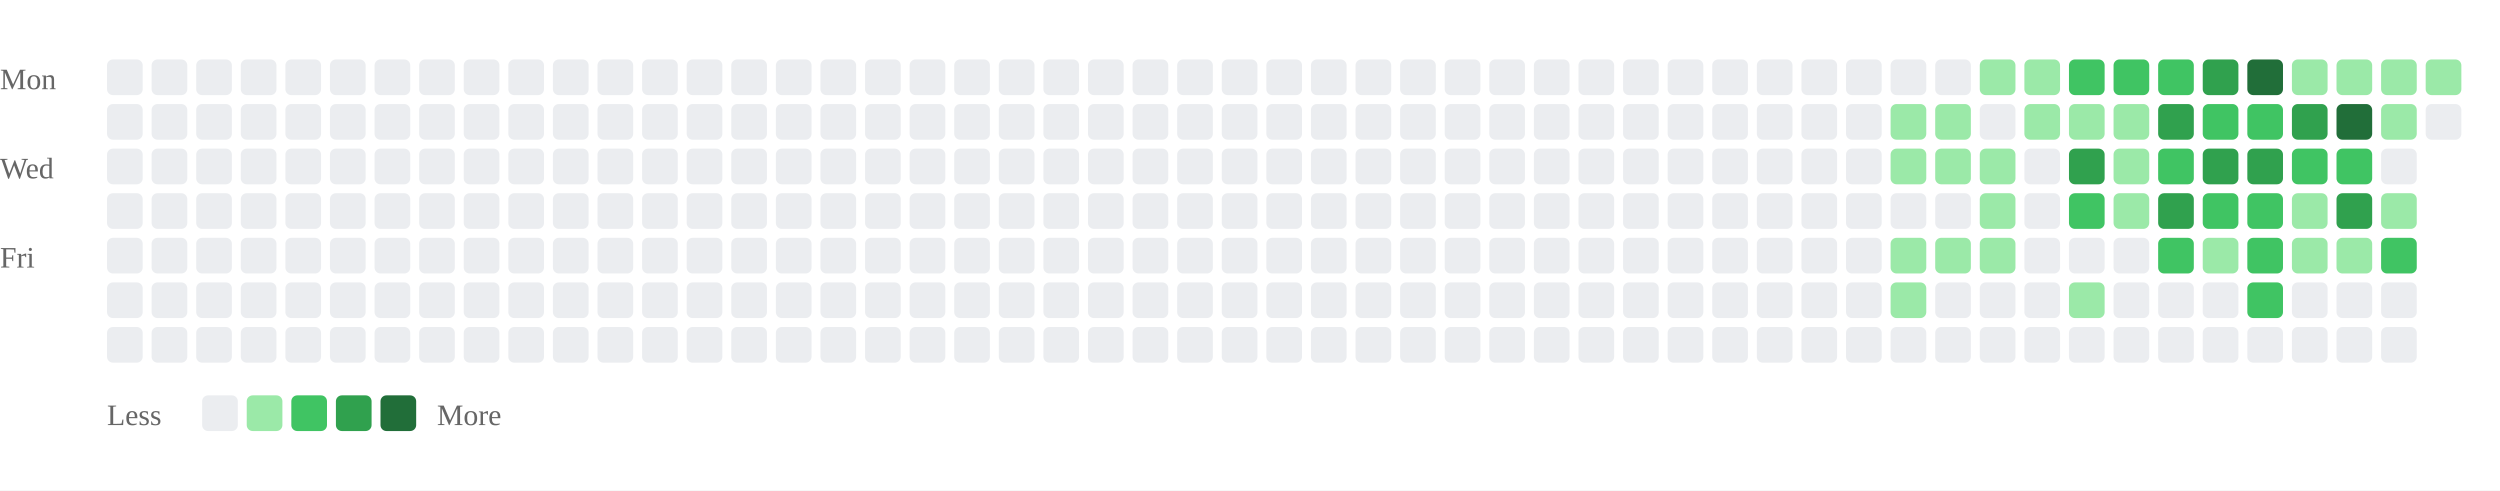
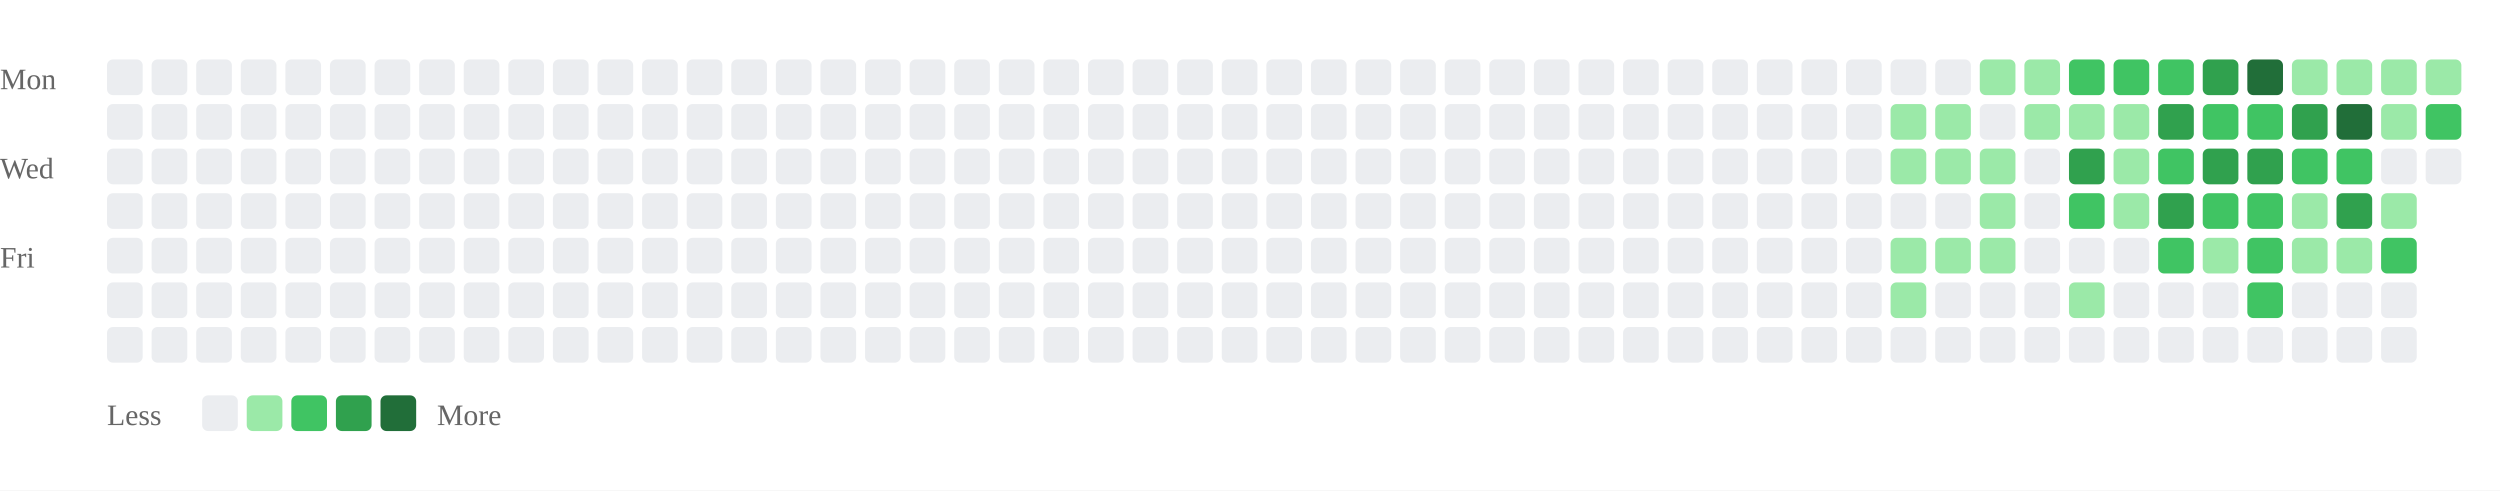
<svg xmlns="http://www.w3.org/2000/svg" width="841" height="165" role="img" aria-label="GitLab contribution heatmap for jianjiale">
  <rect width="100%" height="100%" fill="#ffffff" />
  <text x="0" y="30" font-size="10" fill="#666">Mon</text>
  <text x="0" y="45" font-size="10" fill="#666" />
  <text x="0" y="60" font-size="10" fill="#666">Wed</text>
  <text x="0" y="75" font-size="10" fill="#666" />
  <text x="0" y="90" font-size="10" fill="#666">Fri</text>
  <text x="0" y="105" font-size="10" fill="#666" />
  <text x="0" y="120" font-size="10" fill="#666" />
  <rect x="36" y="20" width="12" height="12" rx="2" fill="#ebedf0" data-date="2025-08-18" data-count="0" />
  <rect x="36" y="35" width="12" height="12" rx="2" fill="#ebedf0" data-date="2025-08-19" data-count="0" />
  <rect x="36" y="50" width="12" height="12" rx="2" fill="#ebedf0" data-date="2025-08-20" data-count="0" />
  <rect x="36" y="65" width="12" height="12" rx="2" fill="#ebedf0" data-date="2025-08-21" data-count="0" />
  <rect x="36" y="80" width="12" height="12" rx="2" fill="#ebedf0" data-date="2025-08-22" data-count="0" />
  <rect x="36" y="95" width="12" height="12" rx="2" fill="#ebedf0" data-date="2025-08-23" data-count="0" />
  <rect x="36" y="110" width="12" height="12" rx="2" fill="#ebedf0" data-date="2025-08-24" data-count="0" />
  <rect x="51" y="20" width="12" height="12" rx="2" fill="#ebedf0" data-date="2025-08-25" data-count="0" />
  <rect x="51" y="35" width="12" height="12" rx="2" fill="#ebedf0" data-date="2025-08-26" data-count="0" />
  <rect x="51" y="50" width="12" height="12" rx="2" fill="#ebedf0" data-date="2025-08-27" data-count="0" />
  <rect x="51" y="65" width="12" height="12" rx="2" fill="#ebedf0" data-date="2025-08-28" data-count="0" />
  <rect x="51" y="80" width="12" height="12" rx="2" fill="#ebedf0" data-date="2025-08-29" data-count="0" />
  <rect x="51" y="95" width="12" height="12" rx="2" fill="#ebedf0" data-date="2025-08-30" data-count="0" />
  <rect x="51" y="110" width="12" height="12" rx="2" fill="#ebedf0" data-date="2025-08-31" data-count="0" />
  <rect x="66" y="20" width="12" height="12" rx="2" fill="#ebedf0" data-date="2025-09-01" data-count="0" />
  <rect x="66" y="35" width="12" height="12" rx="2" fill="#ebedf0" data-date="2025-09-02" data-count="0" />
  <rect x="66" y="50" width="12" height="12" rx="2" fill="#ebedf0" data-date="2025-09-03" data-count="0" />
  <rect x="66" y="65" width="12" height="12" rx="2" fill="#ebedf0" data-date="2025-09-04" data-count="0" />
  <rect x="66" y="80" width="12" height="12" rx="2" fill="#ebedf0" data-date="2025-09-05" data-count="0" />
  <rect x="66" y="95" width="12" height="12" rx="2" fill="#ebedf0" data-date="2025-09-06" data-count="0" />
  <rect x="66" y="110" width="12" height="12" rx="2" fill="#ebedf0" data-date="2025-09-07" data-count="0" />
  <rect x="81" y="20" width="12" height="12" rx="2" fill="#ebedf0" data-date="2025-09-08" data-count="0" />
  <rect x="81" y="35" width="12" height="12" rx="2" fill="#ebedf0" data-date="2025-09-09" data-count="0" />
  <rect x="81" y="50" width="12" height="12" rx="2" fill="#ebedf0" data-date="2025-09-10" data-count="0" />
  <rect x="81" y="65" width="12" height="12" rx="2" fill="#ebedf0" data-date="2025-09-11" data-count="0" />
  <rect x="81" y="80" width="12" height="12" rx="2" fill="#ebedf0" data-date="2025-09-12" data-count="0" />
  <rect x="81" y="95" width="12" height="12" rx="2" fill="#ebedf0" data-date="2025-09-13" data-count="0" />
  <rect x="81" y="110" width="12" height="12" rx="2" fill="#ebedf0" data-date="2025-09-14" data-count="0" />
  <rect x="96" y="20" width="12" height="12" rx="2" fill="#ebedf0" data-date="2025-09-15" data-count="0" />
  <rect x="96" y="35" width="12" height="12" rx="2" fill="#ebedf0" data-date="2025-09-16" data-count="0" />
  <rect x="96" y="50" width="12" height="12" rx="2" fill="#ebedf0" data-date="2025-09-17" data-count="0" />
  <rect x="96" y="65" width="12" height="12" rx="2" fill="#ebedf0" data-date="2025-09-18" data-count="0" />
  <rect x="96" y="80" width="12" height="12" rx="2" fill="#ebedf0" data-date="2025-09-19" data-count="0" />
  <rect x="96" y="95" width="12" height="12" rx="2" fill="#ebedf0" data-date="2025-09-20" data-count="0" />
  <rect x="96" y="110" width="12" height="12" rx="2" fill="#ebedf0" data-date="2025-09-21" data-count="0" />
  <rect x="111" y="20" width="12" height="12" rx="2" fill="#ebedf0" data-date="2025-09-22" data-count="0" />
  <rect x="111" y="35" width="12" height="12" rx="2" fill="#ebedf0" data-date="2025-09-23" data-count="0" />
  <rect x="111" y="50" width="12" height="12" rx="2" fill="#ebedf0" data-date="2025-09-24" data-count="0" />
  <rect x="111" y="65" width="12" height="12" rx="2" fill="#ebedf0" data-date="2025-09-25" data-count="0" />
  <rect x="111" y="80" width="12" height="12" rx="2" fill="#ebedf0" data-date="2025-09-26" data-count="0" />
  <rect x="111" y="95" width="12" height="12" rx="2" fill="#ebedf0" data-date="2025-09-27" data-count="0" />
  <rect x="111" y="110" width="12" height="12" rx="2" fill="#ebedf0" data-date="2025-09-28" data-count="0" />
  <rect x="126" y="20" width="12" height="12" rx="2" fill="#ebedf0" data-date="2025-09-29" data-count="0" />
  <rect x="126" y="35" width="12" height="12" rx="2" fill="#ebedf0" data-date="2025-09-30" data-count="0" />
  <rect x="126" y="50" width="12" height="12" rx="2" fill="#ebedf0" data-date="2025-10-01" data-count="0" />
  <rect x="126" y="65" width="12" height="12" rx="2" fill="#ebedf0" data-date="2025-10-02" data-count="0" />
  <rect x="126" y="80" width="12" height="12" rx="2" fill="#ebedf0" data-date="2025-10-03" data-count="0" />
  <rect x="126" y="95" width="12" height="12" rx="2" fill="#ebedf0" data-date="2025-10-04" data-count="0" />
  <rect x="126" y="110" width="12" height="12" rx="2" fill="#ebedf0" data-date="2025-10-05" data-count="0" />
  <rect x="141" y="20" width="12" height="12" rx="2" fill="#ebedf0" data-date="2025-10-06" data-count="0" />
  <rect x="141" y="35" width="12" height="12" rx="2" fill="#ebedf0" data-date="2025-10-07" data-count="0" />
  <rect x="141" y="50" width="12" height="12" rx="2" fill="#ebedf0" data-date="2025-10-08" data-count="0" />
  <rect x="141" y="65" width="12" height="12" rx="2" fill="#ebedf0" data-date="2025-10-09" data-count="0" />
  <rect x="141" y="80" width="12" height="12" rx="2" fill="#ebedf0" data-date="2025-10-10" data-count="0" />
  <rect x="141" y="95" width="12" height="12" rx="2" fill="#ebedf0" data-date="2025-10-11" data-count="0" />
  <rect x="141" y="110" width="12" height="12" rx="2" fill="#ebedf0" data-date="2025-10-12" data-count="0" />
  <rect x="156" y="20" width="12" height="12" rx="2" fill="#ebedf0" data-date="2025-10-13" data-count="0" />
  <rect x="156" y="35" width="12" height="12" rx="2" fill="#ebedf0" data-date="2025-10-14" data-count="0" />
  <rect x="156" y="50" width="12" height="12" rx="2" fill="#ebedf0" data-date="2025-10-15" data-count="0" />
  <rect x="156" y="65" width="12" height="12" rx="2" fill="#ebedf0" data-date="2025-10-16" data-count="0" />
  <rect x="156" y="80" width="12" height="12" rx="2" fill="#ebedf0" data-date="2025-10-17" data-count="0" />
  <rect x="156" y="95" width="12" height="12" rx="2" fill="#ebedf0" data-date="2025-10-18" data-count="0" />
  <rect x="156" y="110" width="12" height="12" rx="2" fill="#ebedf0" data-date="2025-10-19" data-count="0" />
  <rect x="171" y="20" width="12" height="12" rx="2" fill="#ebedf0" data-date="2025-10-20" data-count="0" />
  <rect x="171" y="35" width="12" height="12" rx="2" fill="#ebedf0" data-date="2025-10-21" data-count="0" />
  <rect x="171" y="50" width="12" height="12" rx="2" fill="#ebedf0" data-date="2025-10-22" data-count="0" />
  <rect x="171" y="65" width="12" height="12" rx="2" fill="#ebedf0" data-date="2025-10-23" data-count="0" />
  <rect x="171" y="80" width="12" height="12" rx="2" fill="#ebedf0" data-date="2025-10-24" data-count="0" />
  <rect x="171" y="95" width="12" height="12" rx="2" fill="#ebedf0" data-date="2025-10-25" data-count="0" />
  <rect x="171" y="110" width="12" height="12" rx="2" fill="#ebedf0" data-date="2025-10-26" data-count="0" />
  <rect x="186" y="20" width="12" height="12" rx="2" fill="#ebedf0" data-date="2025-10-27" data-count="0" />
  <rect x="186" y="35" width="12" height="12" rx="2" fill="#ebedf0" data-date="2025-10-28" data-count="0" />
  <rect x="186" y="50" width="12" height="12" rx="2" fill="#ebedf0" data-date="2025-10-29" data-count="0" />
  <rect x="186" y="65" width="12" height="12" rx="2" fill="#ebedf0" data-date="2025-10-30" data-count="0" />
  <rect x="186" y="80" width="12" height="12" rx="2" fill="#ebedf0" data-date="2025-10-31" data-count="0" />
  <rect x="186" y="95" width="12" height="12" rx="2" fill="#ebedf0" data-date="2025-11-01" data-count="0" />
  <rect x="186" y="110" width="12" height="12" rx="2" fill="#ebedf0" data-date="2025-11-02" data-count="0" />
  <rect x="201" y="20" width="12" height="12" rx="2" fill="#ebedf0" data-date="2025-11-03" data-count="0" />
  <rect x="201" y="35" width="12" height="12" rx="2" fill="#ebedf0" data-date="2025-11-04" data-count="0" />
  <rect x="201" y="50" width="12" height="12" rx="2" fill="#ebedf0" data-date="2025-11-05" data-count="0" />
  <rect x="201" y="65" width="12" height="12" rx="2" fill="#ebedf0" data-date="2025-11-06" data-count="0" />
  <rect x="201" y="80" width="12" height="12" rx="2" fill="#ebedf0" data-date="2025-11-07" data-count="0" />
  <rect x="201" y="95" width="12" height="12" rx="2" fill="#ebedf0" data-date="2025-11-08" data-count="0" />
  <rect x="201" y="110" width="12" height="12" rx="2" fill="#ebedf0" data-date="2025-11-09" data-count="0" />
  <rect x="216" y="20" width="12" height="12" rx="2" fill="#ebedf0" data-date="2025-11-10" data-count="0" />
  <rect x="216" y="35" width="12" height="12" rx="2" fill="#ebedf0" data-date="2025-11-11" data-count="0" />
  <rect x="216" y="50" width="12" height="12" rx="2" fill="#ebedf0" data-date="2025-11-12" data-count="0" />
  <rect x="216" y="65" width="12" height="12" rx="2" fill="#ebedf0" data-date="2025-11-13" data-count="0" />
  <rect x="216" y="80" width="12" height="12" rx="2" fill="#ebedf0" data-date="2025-11-14" data-count="0" />
  <rect x="216" y="95" width="12" height="12" rx="2" fill="#ebedf0" data-date="2025-11-15" data-count="0" />
  <rect x="216" y="110" width="12" height="12" rx="2" fill="#ebedf0" data-date="2025-11-16" data-count="0" />
  <rect x="231" y="20" width="12" height="12" rx="2" fill="#ebedf0" data-date="2025-11-17" data-count="0" />
  <rect x="231" y="35" width="12" height="12" rx="2" fill="#ebedf0" data-date="2025-11-18" data-count="0" />
  <rect x="231" y="50" width="12" height="12" rx="2" fill="#ebedf0" data-date="2025-11-19" data-count="0" />
  <rect x="231" y="65" width="12" height="12" rx="2" fill="#ebedf0" data-date="2025-11-20" data-count="0" />
  <rect x="231" y="80" width="12" height="12" rx="2" fill="#ebedf0" data-date="2025-11-21" data-count="0" />
  <rect x="231" y="95" width="12" height="12" rx="2" fill="#ebedf0" data-date="2025-11-22" data-count="0" />
  <rect x="231" y="110" width="12" height="12" rx="2" fill="#ebedf0" data-date="2025-11-23" data-count="0" />
  <rect x="246" y="20" width="12" height="12" rx="2" fill="#ebedf0" data-date="2025-11-24" data-count="0" />
  <rect x="246" y="35" width="12" height="12" rx="2" fill="#ebedf0" data-date="2025-11-25" data-count="0" />
  <rect x="246" y="50" width="12" height="12" rx="2" fill="#ebedf0" data-date="2025-11-26" data-count="0" />
  <rect x="246" y="65" width="12" height="12" rx="2" fill="#ebedf0" data-date="2025-11-27" data-count="0" />
  <rect x="246" y="80" width="12" height="12" rx="2" fill="#ebedf0" data-date="2025-11-28" data-count="0" />
  <rect x="246" y="95" width="12" height="12" rx="2" fill="#ebedf0" data-date="2025-11-29" data-count="0" />
  <rect x="246" y="110" width="12" height="12" rx="2" fill="#ebedf0" data-date="2025-11-30" data-count="0" />
  <rect x="261" y="20" width="12" height="12" rx="2" fill="#ebedf0" data-date="2025-12-01" data-count="0" />
  <rect x="261" y="35" width="12" height="12" rx="2" fill="#ebedf0" data-date="2025-12-02" data-count="0" />
  <rect x="261" y="50" width="12" height="12" rx="2" fill="#ebedf0" data-date="2025-12-03" data-count="0" />
  <rect x="261" y="65" width="12" height="12" rx="2" fill="#ebedf0" data-date="2025-12-04" data-count="0" />
  <rect x="261" y="80" width="12" height="12" rx="2" fill="#ebedf0" data-date="2025-12-05" data-count="0" />
  <rect x="261" y="95" width="12" height="12" rx="2" fill="#ebedf0" data-date="2025-12-06" data-count="0" />
  <rect x="261" y="110" width="12" height="12" rx="2" fill="#ebedf0" data-date="2025-12-07" data-count="0" />
  <rect x="276" y="20" width="12" height="12" rx="2" fill="#ebedf0" data-date="2025-12-08" data-count="0" />
  <rect x="276" y="35" width="12" height="12" rx="2" fill="#ebedf0" data-date="2025-12-09" data-count="0" />
  <rect x="276" y="50" width="12" height="12" rx="2" fill="#ebedf0" data-date="2025-12-10" data-count="0" />
  <rect x="276" y="65" width="12" height="12" rx="2" fill="#ebedf0" data-date="2025-12-11" data-count="0" />
  <rect x="276" y="80" width="12" height="12" rx="2" fill="#ebedf0" data-date="2025-12-12" data-count="0" />
  <rect x="276" y="95" width="12" height="12" rx="2" fill="#ebedf0" data-date="2025-12-13" data-count="0" />
  <rect x="276" y="110" width="12" height="12" rx="2" fill="#ebedf0" data-date="2025-12-14" data-count="0" />
  <rect x="291" y="20" width="12" height="12" rx="2" fill="#ebedf0" data-date="2025-12-15" data-count="0" />
  <rect x="291" y="35" width="12" height="12" rx="2" fill="#ebedf0" data-date="2025-12-16" data-count="0" />
  <rect x="291" y="50" width="12" height="12" rx="2" fill="#ebedf0" data-date="2025-12-17" data-count="0" />
  <rect x="291" y="65" width="12" height="12" rx="2" fill="#ebedf0" data-date="2025-12-18" data-count="0" />
  <rect x="291" y="80" width="12" height="12" rx="2" fill="#ebedf0" data-date="2025-12-19" data-count="0" />
  <rect x="291" y="95" width="12" height="12" rx="2" fill="#ebedf0" data-date="2025-12-20" data-count="0" />
  <rect x="291" y="110" width="12" height="12" rx="2" fill="#ebedf0" data-date="2025-12-21" data-count="0" />
  <rect x="306" y="20" width="12" height="12" rx="2" fill="#ebedf0" data-date="2025-12-22" data-count="0" />
  <rect x="306" y="35" width="12" height="12" rx="2" fill="#ebedf0" data-date="2025-12-23" data-count="0" />
  <rect x="306" y="50" width="12" height="12" rx="2" fill="#ebedf0" data-date="2025-12-24" data-count="0" />
  <rect x="306" y="65" width="12" height="12" rx="2" fill="#ebedf0" data-date="2025-12-25" data-count="0" />
  <rect x="306" y="80" width="12" height="12" rx="2" fill="#ebedf0" data-date="2025-12-26" data-count="0" />
  <rect x="306" y="95" width="12" height="12" rx="2" fill="#ebedf0" data-date="2025-12-27" data-count="0" />
  <rect x="306" y="110" width="12" height="12" rx="2" fill="#ebedf0" data-date="2025-12-28" data-count="0" />
  <rect x="321" y="20" width="12" height="12" rx="2" fill="#ebedf0" data-date="2025-12-29" data-count="0" />
  <rect x="321" y="35" width="12" height="12" rx="2" fill="#ebedf0" data-date="2025-12-30" data-count="0" />
  <rect x="321" y="50" width="12" height="12" rx="2" fill="#ebedf0" data-date="2025-12-31" data-count="0" />
  <rect x="321" y="65" width="12" height="12" rx="2" fill="#ebedf0" data-date="2026-01-01" data-count="0" />
  <rect x="321" y="80" width="12" height="12" rx="2" fill="#ebedf0" data-date="2026-01-02" data-count="0" />
  <rect x="321" y="95" width="12" height="12" rx="2" fill="#ebedf0" data-date="2026-01-03" data-count="0" />
  <rect x="321" y="110" width="12" height="12" rx="2" fill="#ebedf0" data-date="2026-01-04" data-count="0" />
  <rect x="336" y="20" width="12" height="12" rx="2" fill="#ebedf0" data-date="2026-01-05" data-count="0" />
  <rect x="336" y="35" width="12" height="12" rx="2" fill="#ebedf0" data-date="2026-01-06" data-count="0" />
  <rect x="336" y="50" width="12" height="12" rx="2" fill="#ebedf0" data-date="2026-01-07" data-count="0" />
  <rect x="336" y="65" width="12" height="12" rx="2" fill="#ebedf0" data-date="2026-01-08" data-count="0" />
  <rect x="336" y="80" width="12" height="12" rx="2" fill="#ebedf0" data-date="2026-01-09" data-count="0" />
  <rect x="336" y="95" width="12" height="12" rx="2" fill="#ebedf0" data-date="2026-01-10" data-count="0" />
  <rect x="336" y="110" width="12" height="12" rx="2" fill="#ebedf0" data-date="2026-01-11" data-count="0" />
  <rect x="351" y="20" width="12" height="12" rx="2" fill="#ebedf0" data-date="2026-01-12" data-count="0" />
  <rect x="351" y="35" width="12" height="12" rx="2" fill="#ebedf0" data-date="2026-01-13" data-count="0" />
  <rect x="351" y="50" width="12" height="12" rx="2" fill="#ebedf0" data-date="2026-01-14" data-count="0" />
  <rect x="351" y="65" width="12" height="12" rx="2" fill="#ebedf0" data-date="2026-01-15" data-count="0" />
  <rect x="351" y="80" width="12" height="12" rx="2" fill="#ebedf0" data-date="2026-01-16" data-count="0" />
  <rect x="351" y="95" width="12" height="12" rx="2" fill="#ebedf0" data-date="2026-01-17" data-count="0" />
  <rect x="351" y="110" width="12" height="12" rx="2" fill="#ebedf0" data-date="2026-01-18" data-count="0" />
  <rect x="366" y="20" width="12" height="12" rx="2" fill="#ebedf0" data-date="2026-01-19" data-count="0" />
  <rect x="366" y="35" width="12" height="12" rx="2" fill="#ebedf0" data-date="2026-01-20" data-count="0" />
  <rect x="366" y="50" width="12" height="12" rx="2" fill="#ebedf0" data-date="2026-01-21" data-count="0" />
  <rect x="366" y="65" width="12" height="12" rx="2" fill="#ebedf0" data-date="2026-01-22" data-count="0" />
  <rect x="366" y="80" width="12" height="12" rx="2" fill="#ebedf0" data-date="2026-01-23" data-count="0" />
  <rect x="366" y="95" width="12" height="12" rx="2" fill="#ebedf0" data-date="2026-01-24" data-count="0" />
  <rect x="366" y="110" width="12" height="12" rx="2" fill="#ebedf0" data-date="2026-01-25" data-count="0" />
  <rect x="381" y="20" width="12" height="12" rx="2" fill="#ebedf0" data-date="2026-01-26" data-count="0" />
  <rect x="381" y="35" width="12" height="12" rx="2" fill="#ebedf0" data-date="2026-01-27" data-count="0" />
  <rect x="381" y="50" width="12" height="12" rx="2" fill="#ebedf0" data-date="2026-01-28" data-count="0" />
  <rect x="381" y="65" width="12" height="12" rx="2" fill="#ebedf0" data-date="2026-01-29" data-count="0" />
  <rect x="381" y="80" width="12" height="12" rx="2" fill="#ebedf0" data-date="2026-01-30" data-count="0" />
  <rect x="381" y="95" width="12" height="12" rx="2" fill="#ebedf0" data-date="2026-01-31" data-count="0" />
  <rect x="381" y="110" width="12" height="12" rx="2" fill="#ebedf0" data-date="2026-02-01" data-count="0" />
  <rect x="396" y="20" width="12" height="12" rx="2" fill="#ebedf0" data-date="2026-02-02" data-count="0" />
  <rect x="396" y="35" width="12" height="12" rx="2" fill="#ebedf0" data-date="2026-02-03" data-count="0" />
  <rect x="396" y="50" width="12" height="12" rx="2" fill="#ebedf0" data-date="2026-02-04" data-count="0" />
  <rect x="396" y="65" width="12" height="12" rx="2" fill="#ebedf0" data-date="2026-02-05" data-count="0" />
  <rect x="396" y="80" width="12" height="12" rx="2" fill="#ebedf0" data-date="2026-02-06" data-count="0" />
  <rect x="396" y="95" width="12" height="12" rx="2" fill="#ebedf0" data-date="2026-02-07" data-count="0" />
  <rect x="396" y="110" width="12" height="12" rx="2" fill="#ebedf0" data-date="2026-02-08" data-count="0" />
  <rect x="411" y="20" width="12" height="12" rx="2" fill="#ebedf0" data-date="2026-02-09" data-count="0" />
  <rect x="411" y="35" width="12" height="12" rx="2" fill="#ebedf0" data-date="2026-02-10" data-count="0" />
  <rect x="411" y="50" width="12" height="12" rx="2" fill="#ebedf0" data-date="2026-02-11" data-count="0" />
  <rect x="411" y="65" width="12" height="12" rx="2" fill="#ebedf0" data-date="2026-02-12" data-count="0" />
  <rect x="411" y="80" width="12" height="12" rx="2" fill="#ebedf0" data-date="2026-02-13" data-count="0" />
  <rect x="411" y="95" width="12" height="12" rx="2" fill="#ebedf0" data-date="2026-02-14" data-count="0" />
  <rect x="411" y="110" width="12" height="12" rx="2" fill="#ebedf0" data-date="2026-02-15" data-count="0" />
  <rect x="426" y="20" width="12" height="12" rx="2" fill="#ebedf0" data-date="2026-02-16" data-count="0" />
  <rect x="426" y="35" width="12" height="12" rx="2" fill="#ebedf0" data-date="2026-02-17" data-count="0" />
  <rect x="426" y="50" width="12" height="12" rx="2" fill="#ebedf0" data-date="2026-02-18" data-count="0" />
  <rect x="426" y="65" width="12" height="12" rx="2" fill="#ebedf0" data-date="2026-02-19" data-count="0" />
  <rect x="426" y="80" width="12" height="12" rx="2" fill="#ebedf0" data-date="2026-02-20" data-count="0" />
  <rect x="426" y="95" width="12" height="12" rx="2" fill="#ebedf0" data-date="2026-02-21" data-count="0" />
  <rect x="426" y="110" width="12" height="12" rx="2" fill="#ebedf0" data-date="2026-02-22" data-count="0" />
  <rect x="441" y="20" width="12" height="12" rx="2" fill="#ebedf0" data-date="2026-02-23" data-count="0" />
  <rect x="441" y="35" width="12" height="12" rx="2" fill="#ebedf0" data-date="2026-02-24" data-count="0" />
  <rect x="441" y="50" width="12" height="12" rx="2" fill="#ebedf0" data-date="2026-02-25" data-count="0" />
  <rect x="441" y="65" width="12" height="12" rx="2" fill="#ebedf0" data-date="2026-02-26" data-count="0" />
  <rect x="441" y="80" width="12" height="12" rx="2" fill="#ebedf0" data-date="2026-02-27" data-count="0" />
  <rect x="441" y="95" width="12" height="12" rx="2" fill="#ebedf0" data-date="2026-02-28" data-count="0" />
  <rect x="441" y="110" width="12" height="12" rx="2" fill="#ebedf0" data-date="2026-03-01" data-count="0" />
  <rect x="456" y="20" width="12" height="12" rx="2" fill="#ebedf0" data-date="2026-03-02" data-count="0" />
  <rect x="456" y="35" width="12" height="12" rx="2" fill="#ebedf0" data-date="2026-03-03" data-count="0" />
  <rect x="456" y="50" width="12" height="12" rx="2" fill="#ebedf0" data-date="2026-03-04" data-count="0" />
  <rect x="456" y="65" width="12" height="12" rx="2" fill="#ebedf0" data-date="2026-03-05" data-count="0" />
  <rect x="456" y="80" width="12" height="12" rx="2" fill="#ebedf0" data-date="2026-03-06" data-count="0" />
  <rect x="456" y="95" width="12" height="12" rx="2" fill="#ebedf0" data-date="2026-03-07" data-count="0" />
  <rect x="456" y="110" width="12" height="12" rx="2" fill="#ebedf0" data-date="2026-03-08" data-count="0" />
  <rect x="471" y="20" width="12" height="12" rx="2" fill="#ebedf0" data-date="2026-03-09" data-count="0" />
  <rect x="471" y="35" width="12" height="12" rx="2" fill="#ebedf0" data-date="2026-03-10" data-count="0" />
  <rect x="471" y="50" width="12" height="12" rx="2" fill="#ebedf0" data-date="2026-03-11" data-count="0" />
  <rect x="471" y="65" width="12" height="12" rx="2" fill="#ebedf0" data-date="2026-03-12" data-count="0" />
  <rect x="471" y="80" width="12" height="12" rx="2" fill="#ebedf0" data-date="2026-03-13" data-count="0" />
  <rect x="471" y="95" width="12" height="12" rx="2" fill="#ebedf0" data-date="2026-03-14" data-count="0" />
  <rect x="471" y="110" width="12" height="12" rx="2" fill="#ebedf0" data-date="2026-03-15" data-count="0" />
  <rect x="486" y="20" width="12" height="12" rx="2" fill="#ebedf0" data-date="2026-03-16" data-count="0" />
  <rect x="486" y="35" width="12" height="12" rx="2" fill="#ebedf0" data-date="2026-03-17" data-count="0" />
  <rect x="486" y="50" width="12" height="12" rx="2" fill="#ebedf0" data-date="2026-03-18" data-count="0" />
  <rect x="486" y="65" width="12" height="12" rx="2" fill="#ebedf0" data-date="2026-03-19" data-count="0" />
  <rect x="486" y="80" width="12" height="12" rx="2" fill="#ebedf0" data-date="2026-03-20" data-count="0" />
  <rect x="486" y="95" width="12" height="12" rx="2" fill="#ebedf0" data-date="2026-03-21" data-count="0" />
  <rect x="486" y="110" width="12" height="12" rx="2" fill="#ebedf0" data-date="2026-03-22" data-count="0" />
  <rect x="501" y="20" width="12" height="12" rx="2" fill="#ebedf0" data-date="2026-03-23" data-count="0" />
  <rect x="501" y="35" width="12" height="12" rx="2" fill="#ebedf0" data-date="2026-03-24" data-count="0" />
  <rect x="501" y="50" width="12" height="12" rx="2" fill="#ebedf0" data-date="2026-03-25" data-count="0" />
  <rect x="501" y="65" width="12" height="12" rx="2" fill="#ebedf0" data-date="2026-03-26" data-count="0" />
  <rect x="501" y="80" width="12" height="12" rx="2" fill="#ebedf0" data-date="2026-03-27" data-count="0" />
  <rect x="501" y="95" width="12" height="12" rx="2" fill="#ebedf0" data-date="2026-03-28" data-count="0" />
  <rect x="501" y="110" width="12" height="12" rx="2" fill="#ebedf0" data-date="2026-03-29" data-count="0" />
  <rect x="516" y="20" width="12" height="12" rx="2" fill="#ebedf0" data-date="2026-03-30" data-count="0" />
  <rect x="516" y="35" width="12" height="12" rx="2" fill="#ebedf0" data-date="2026-03-31" data-count="0" />
  <rect x="516" y="50" width="12" height="12" rx="2" fill="#ebedf0" data-date="2026-04-01" data-count="0" />
  <rect x="516" y="65" width="12" height="12" rx="2" fill="#ebedf0" data-date="2026-04-02" data-count="0" />
  <rect x="516" y="80" width="12" height="12" rx="2" fill="#ebedf0" data-date="2026-04-03" data-count="0" />
  <rect x="516" y="95" width="12" height="12" rx="2" fill="#ebedf0" data-date="2026-04-04" data-count="0" />
  <rect x="516" y="110" width="12" height="12" rx="2" fill="#ebedf0" data-date="2026-04-05" data-count="0" />
  <rect x="531" y="20" width="12" height="12" rx="2" fill="#ebedf0" data-date="2026-04-06" data-count="0" />
  <rect x="531" y="35" width="12" height="12" rx="2" fill="#ebedf0" data-date="2026-04-07" data-count="0" />
  <rect x="531" y="50" width="12" height="12" rx="2" fill="#ebedf0" data-date="2026-04-08" data-count="0" />
  <rect x="531" y="65" width="12" height="12" rx="2" fill="#ebedf0" data-date="2026-04-09" data-count="0" />
  <rect x="531" y="80" width="12" height="12" rx="2" fill="#ebedf0" data-date="2026-04-10" data-count="0" />
  <rect x="531" y="95" width="12" height="12" rx="2" fill="#ebedf0" data-date="2026-04-11" data-count="0" />
  <rect x="531" y="110" width="12" height="12" rx="2" fill="#ebedf0" data-date="2026-04-12" data-count="0" />
  <rect x="546" y="20" width="12" height="12" rx="2" fill="#ebedf0" data-date="2026-04-13" data-count="0" />
  <rect x="546" y="35" width="12" height="12" rx="2" fill="#ebedf0" data-date="2026-04-14" data-count="0" />
  <rect x="546" y="50" width="12" height="12" rx="2" fill="#ebedf0" data-date="2026-04-15" data-count="0" />
  <rect x="546" y="65" width="12" height="12" rx="2" fill="#ebedf0" data-date="2026-04-16" data-count="0" />
  <rect x="546" y="80" width="12" height="12" rx="2" fill="#ebedf0" data-date="2026-04-17" data-count="0" />
  <rect x="546" y="95" width="12" height="12" rx="2" fill="#ebedf0" data-date="2026-04-18" data-count="0" />
  <rect x="546" y="110" width="12" height="12" rx="2" fill="#ebedf0" data-date="2026-04-19" data-count="0" />
  <rect x="561" y="20" width="12" height="12" rx="2" fill="#ebedf0" data-date="2026-04-20" data-count="0" />
  <rect x="561" y="35" width="12" height="12" rx="2" fill="#ebedf0" data-date="2026-04-21" data-count="0" />
  <rect x="561" y="50" width="12" height="12" rx="2" fill="#ebedf0" data-date="2026-04-22" data-count="0" />
  <rect x="561" y="65" width="12" height="12" rx="2" fill="#ebedf0" data-date="2026-04-23" data-count="0" />
  <rect x="561" y="80" width="12" height="12" rx="2" fill="#ebedf0" data-date="2026-04-24" data-count="0" />
  <rect x="561" y="95" width="12" height="12" rx="2" fill="#ebedf0" data-date="2026-04-25" data-count="0" />
  <rect x="561" y="110" width="12" height="12" rx="2" fill="#ebedf0" data-date="2026-04-26" data-count="0" />
  <rect x="576" y="20" width="12" height="12" rx="2" fill="#ebedf0" data-date="2026-04-27" data-count="0" />
  <rect x="576" y="35" width="12" height="12" rx="2" fill="#ebedf0" data-date="2026-04-28" data-count="0" />
  <rect x="576" y="50" width="12" height="12" rx="2" fill="#ebedf0" data-date="2026-04-29" data-count="0" />
  <rect x="576" y="65" width="12" height="12" rx="2" fill="#ebedf0" data-date="2026-04-30" data-count="0" />
  <rect x="576" y="80" width="12" height="12" rx="2" fill="#ebedf0" data-date="2026-05-01" data-count="0" />
  <rect x="576" y="95" width="12" height="12" rx="2" fill="#ebedf0" data-date="2026-05-02" data-count="0" />
  <rect x="576" y="110" width="12" height="12" rx="2" fill="#ebedf0" data-date="2026-05-03" data-count="0" />
  <rect x="591" y="20" width="12" height="12" rx="2" fill="#ebedf0" data-date="2026-05-04" data-count="0" />
  <rect x="591" y="35" width="12" height="12" rx="2" fill="#ebedf0" data-date="2026-05-05" data-count="0" />
  <rect x="591" y="50" width="12" height="12" rx="2" fill="#ebedf0" data-date="2026-05-06" data-count="0" />
  <rect x="591" y="65" width="12" height="12" rx="2" fill="#ebedf0" data-date="2026-05-07" data-count="0" />
  <rect x="591" y="80" width="12" height="12" rx="2" fill="#ebedf0" data-date="2026-05-08" data-count="0" />
  <rect x="591" y="95" width="12" height="12" rx="2" fill="#ebedf0" data-date="2026-05-09" data-count="0" />
  <rect x="591" y="110" width="12" height="12" rx="2" fill="#ebedf0" data-date="2026-05-10" data-count="0" />
  <rect x="606" y="20" width="12" height="12" rx="2" fill="#ebedf0" data-date="2026-05-11" data-count="0" />
  <rect x="606" y="35" width="12" height="12" rx="2" fill="#ebedf0" data-date="2026-05-12" data-count="0" />
  <rect x="606" y="50" width="12" height="12" rx="2" fill="#ebedf0" data-date="2026-05-13" data-count="0" />
  <rect x="606" y="65" width="12" height="12" rx="2" fill="#ebedf0" data-date="2026-05-14" data-count="0" />
  <rect x="606" y="80" width="12" height="12" rx="2" fill="#ebedf0" data-date="2026-05-15" data-count="0" />
  <rect x="606" y="95" width="12" height="12" rx="2" fill="#ebedf0" data-date="2026-05-16" data-count="0" />
  <rect x="606" y="110" width="12" height="12" rx="2" fill="#ebedf0" data-date="2026-05-17" data-count="0" />
  <rect x="621" y="20" width="12" height="12" rx="2" fill="#ebedf0" data-date="2026-05-18" data-count="0" />
  <rect x="621" y="35" width="12" height="12" rx="2" fill="#ebedf0" data-date="2026-05-19" data-count="0" />
  <rect x="621" y="50" width="12" height="12" rx="2" fill="#ebedf0" data-date="2026-05-20" data-count="0" />
  <rect x="621" y="65" width="12" height="12" rx="2" fill="#ebedf0" data-date="2026-05-21" data-count="0" />
  <rect x="621" y="80" width="12" height="12" rx="2" fill="#ebedf0" data-date="2026-05-22" data-count="0" />
  <rect x="621" y="95" width="12" height="12" rx="2" fill="#ebedf0" data-date="2026-05-23" data-count="0" />
  <rect x="621" y="110" width="12" height="12" rx="2" fill="#ebedf0" data-date="2026-05-24" data-count="0" />
  <rect x="636" y="20" width="12" height="12" rx="2" fill="#ebedf0" data-date="2026-05-25" data-count="0" />
  <rect x="636" y="35" width="12" height="12" rx="2" fill="#9be9a8" data-date="2026-05-26" data-count="1" />
  <rect x="636" y="50" width="12" height="12" rx="2" fill="#9be9a8" data-date="2026-05-27" data-count="1" />
  <rect x="636" y="65" width="12" height="12" rx="2" fill="#ebedf0" data-date="2026-05-28" data-count="0" />
  <rect x="636" y="80" width="12" height="12" rx="2" fill="#9be9a8" data-date="2026-05-29" data-count="7" />
  <rect x="636" y="95" width="12" height="12" rx="2" fill="#9be9a8" data-date="2026-05-30" data-count="2" />
  <rect x="636" y="110" width="12" height="12" rx="2" fill="#ebedf0" data-date="2026-05-31" data-count="0" />
  <rect x="651" y="20" width="12" height="12" rx="2" fill="#ebedf0" data-date="2026-06-01" data-count="0" />
  <rect x="651" y="35" width="12" height="12" rx="2" fill="#9be9a8" data-date="2026-06-02" data-count="2" />
  <rect x="651" y="50" width="12" height="12" rx="2" fill="#9be9a8" data-date="2026-06-03" data-count="4" />
  <rect x="651" y="65" width="12" height="12" rx="2" fill="#ebedf0" data-date="2026-06-04" data-count="0" />
  <rect x="651" y="80" width="12" height="12" rx="2" fill="#9be9a8" data-date="2026-06-05" data-count="1" />
  <rect x="651" y="95" width="12" height="12" rx="2" fill="#ebedf0" data-date="2026-06-06" data-count="0" />
  <rect x="651" y="110" width="12" height="12" rx="2" fill="#ebedf0" data-date="2026-06-07" data-count="0" />
  <rect x="666" y="20" width="12" height="12" rx="2" fill="#9be9a8" data-date="2026-06-08" data-count="3" />
  <rect x="666" y="35" width="12" height="12" rx="2" fill="#ebedf0" data-date="2026-06-09" data-count="0" />
  <rect x="666" y="50" width="12" height="12" rx="2" fill="#9be9a8" data-date="2026-06-10" data-count="3" />
  <rect x="666" y="65" width="12" height="12" rx="2" fill="#9be9a8" data-date="2026-06-11" data-count="1" />
  <rect x="666" y="80" width="12" height="12" rx="2" fill="#9be9a8" data-date="2026-06-12" data-count="4" />
  <rect x="666" y="95" width="12" height="12" rx="2" fill="#ebedf0" data-date="2026-06-13" data-count="0" />
  <rect x="666" y="110" width="12" height="12" rx="2" fill="#ebedf0" data-date="2026-06-14" data-count="0" />
  <rect x="681" y="20" width="12" height="12" rx="2" fill="#9be9a8" data-date="2026-06-15" data-count="4" />
  <rect x="681" y="35" width="12" height="12" rx="2" fill="#9be9a8" data-date="2026-06-16" data-count="4" />
  <rect x="681" y="50" width="12" height="12" rx="2" fill="#ebedf0" data-date="2026-06-17" data-count="0" />
  <rect x="681" y="65" width="12" height="12" rx="2" fill="#ebedf0" data-date="2026-06-18" data-count="0" />
  <rect x="681" y="80" width="12" height="12" rx="2" fill="#ebedf0" data-date="2026-06-19" data-count="0" />
  <rect x="681" y="95" width="12" height="12" rx="2" fill="#ebedf0" data-date="2026-06-20" data-count="0" />
  <rect x="681" y="110" width="12" height="12" rx="2" fill="#ebedf0" data-date="2026-06-21" data-count="0" />
  <rect x="696" y="20" width="12" height="12" rx="2" fill="#40c463" data-date="2026-06-22" data-count="11" />
  <rect x="696" y="35" width="12" height="12" rx="2" fill="#9be9a8" data-date="2026-06-23" data-count="4" />
  <rect x="696" y="50" width="12" height="12" rx="2" fill="#30a14e" data-date="2026-06-24" data-count="19" />
  <rect x="696" y="65" width="12" height="12" rx="2" fill="#40c463" data-date="2026-06-25" data-count="10" />
  <rect x="696" y="80" width="12" height="12" rx="2" fill="#ebedf0" data-date="2026-06-26" data-count="0" />
  <rect x="696" y="95" width="12" height="12" rx="2" fill="#9be9a8" data-date="2026-06-27" data-count="3" />
  <rect x="696" y="110" width="12" height="12" rx="2" fill="#ebedf0" data-date="2026-06-28" data-count="0" />
  <rect x="711" y="20" width="12" height="12" rx="2" fill="#40c463" data-date="2026-06-29" data-count="12" />
  <rect x="711" y="35" width="12" height="12" rx="2" fill="#9be9a8" data-date="2026-06-30" data-count="3" />
  <rect x="711" y="50" width="12" height="12" rx="2" fill="#9be9a8" data-date="2026-07-01" data-count="4" />
  <rect x="711" y="65" width="12" height="12" rx="2" fill="#9be9a8" data-date="2026-07-02" data-count="4" />
  <rect x="711" y="80" width="12" height="12" rx="2" fill="#ebedf0" data-date="2026-07-03" data-count="0" />
  <rect x="711" y="95" width="12" height="12" rx="2" fill="#ebedf0" data-date="2026-07-04" data-count="0" />
  <rect x="711" y="110" width="12" height="12" rx="2" fill="#ebedf0" data-date="2026-07-05" data-count="0" />
  <rect x="726" y="20" width="12" height="12" rx="2" fill="#40c463" data-date="2026-07-06" data-count="15" />
  <rect x="726" y="35" width="12" height="12" rx="2" fill="#30a14e" data-date="2026-07-07" data-count="16" />
  <rect x="726" y="50" width="12" height="12" rx="2" fill="#40c463" data-date="2026-07-08" data-count="15" />
  <rect x="726" y="65" width="12" height="12" rx="2" fill="#30a14e" data-date="2026-07-09" data-count="17" />
  <rect x="726" y="80" width="12" height="12" rx="2" fill="#40c463" data-date="2026-07-10" data-count="9" />
  <rect x="726" y="95" width="12" height="12" rx="2" fill="#ebedf0" data-date="2026-07-11" data-count="0" />
  <rect x="726" y="110" width="12" height="12" rx="2" fill="#ebedf0" data-date="2026-07-12" data-count="0" />
  <rect x="741" y="20" width="12" height="12" rx="2" fill="#30a14e" data-date="2026-07-13" data-count="19" />
  <rect x="741" y="35" width="12" height="12" rx="2" fill="#40c463" data-date="2026-07-14" data-count="10" />
  <rect x="741" y="50" width="12" height="12" rx="2" fill="#30a14e" data-date="2026-07-15" data-count="20" />
  <rect x="741" y="65" width="12" height="12" rx="2" fill="#40c463" data-date="2026-07-16" data-count="12" />
  <rect x="741" y="80" width="12" height="12" rx="2" fill="#9be9a8" data-date="2026-07-17" data-count="6" />
  <rect x="741" y="95" width="12" height="12" rx="2" fill="#ebedf0" data-date="2026-07-18" data-count="0" />
  <rect x="741" y="110" width="12" height="12" rx="2" fill="#ebedf0" data-date="2026-07-19" data-count="0" />
  <rect x="756" y="20" width="12" height="12" rx="2" fill="#216e39" data-date="2026-07-20" data-count="31" />
  <rect x="756" y="35" width="12" height="12" rx="2" fill="#40c463" data-date="2026-07-21" data-count="12" />
  <rect x="756" y="50" width="12" height="12" rx="2" fill="#30a14e" data-date="2026-07-22" data-count="16" />
  <rect x="756" y="65" width="12" height="12" rx="2" fill="#40c463" data-date="2026-07-23" data-count="14" />
  <rect x="756" y="80" width="12" height="12" rx="2" fill="#40c463" data-date="2026-07-24" data-count="14" />
  <rect x="756" y="95" width="12" height="12" rx="2" fill="#40c463" data-date="2026-07-25" data-count="11" />
  <rect x="756" y="110" width="12" height="12" rx="2" fill="#ebedf0" data-date="2026-07-26" data-count="0" />
  <rect x="771" y="20" width="12" height="12" rx="2" fill="#9be9a8" data-date="2026-07-27" data-count="1" />
  <rect x="771" y="35" width="12" height="12" rx="2" fill="#30a14e" data-date="2026-07-28" data-count="21" />
  <rect x="771" y="50" width="12" height="12" rx="2" fill="#40c463" data-date="2026-07-29" data-count="8" />
  <rect x="771" y="65" width="12" height="12" rx="2" fill="#9be9a8" data-date="2026-07-30" data-count="1" />
  <rect x="771" y="80" width="12" height="12" rx="2" fill="#9be9a8" data-date="2026-07-31" data-count="3" />
  <rect x="771" y="95" width="12" height="12" rx="2" fill="#ebedf0" data-date="2026-08-01" data-count="0" />
  <rect x="771" y="110" width="12" height="12" rx="2" fill="#ebedf0" data-date="2026-08-02" data-count="0" />
  <rect x="786" y="20" width="12" height="12" rx="2" fill="#9be9a8" data-date="2026-08-03" data-count="5" />
  <rect x="786" y="35" width="12" height="12" rx="2" fill="#216e39" data-date="2026-08-04" data-count="25" />
  <rect x="786" y="50" width="12" height="12" rx="2" fill="#40c463" data-date="2026-08-05" data-count="14" />
  <rect x="786" y="65" width="12" height="12" rx="2" fill="#30a14e" data-date="2026-08-06" data-count="16" />
  <rect x="786" y="80" width="12" height="12" rx="2" fill="#9be9a8" data-date="2026-08-07" data-count="3" />
  <rect x="786" y="95" width="12" height="12" rx="2" fill="#ebedf0" data-date="2026-08-08" data-count="0" />
  <rect x="786" y="110" width="12" height="12" rx="2" fill="#ebedf0" data-date="2026-08-09" data-count="0" />
  <rect x="801" y="20" width="12" height="12" rx="2" fill="#9be9a8" data-date="2026-08-10" data-count="7" />
  <rect x="801" y="35" width="12" height="12" rx="2" fill="#9be9a8" data-date="2026-08-11" data-count="2" />
  <rect x="801" y="50" width="12" height="12" rx="2" fill="#ebedf0" data-date="2026-08-12" data-count="0" />
  <rect x="801" y="65" width="12" height="12" rx="2" fill="#9be9a8" data-date="2026-08-13" data-count="6" />
  <rect x="801" y="80" width="12" height="12" rx="2" fill="#40c463" data-date="2026-08-14" data-count="12" />
  <rect x="801" y="95" width="12" height="12" rx="2" fill="#ebedf0" data-date="2026-08-15" data-count="0" />
  <rect x="801" y="110" width="12" height="12" rx="2" fill="#ebedf0" data-date="2026-08-16" data-count="0" />
  <rect x="816" y="20" width="12" height="12" rx="2" fill="#9be9a8" data-date="2026-08-17" data-count="2" />
-   <rect x="816" y="35" width="12" height="12" rx="2" fill="#ebedf0" data-date="2026-08-18" data-count="0" />
+   <rect x="816" y="35" width="12" height="12" rx="2" fill="#40c463" data-date="2026-08-18" data-count="14" />
+   <rect x="816" y="50" width="12" height="12" rx="2" fill="#ebedf0" data-date="2026-08-19" data-count="0" />
  <text x="36" y="143" font-size="10" fill="#666">Less</text>
  <rect x="68" y="133" width="12" height="12" rx="2" fill="#ebedf0" />
  <rect x="83" y="133" width="12" height="12" rx="2" fill="#9be9a8" />
  <rect x="98" y="133" width="12" height="12" rx="2" fill="#40c463" />
  <rect x="113" y="133" width="12" height="12" rx="2" fill="#30a14e" />
  <rect x="128" y="133" width="12" height="12" rx="2" fill="#216e39" />
  <text x="147" y="143" font-size="10" fill="#666">More</text>
</svg>
